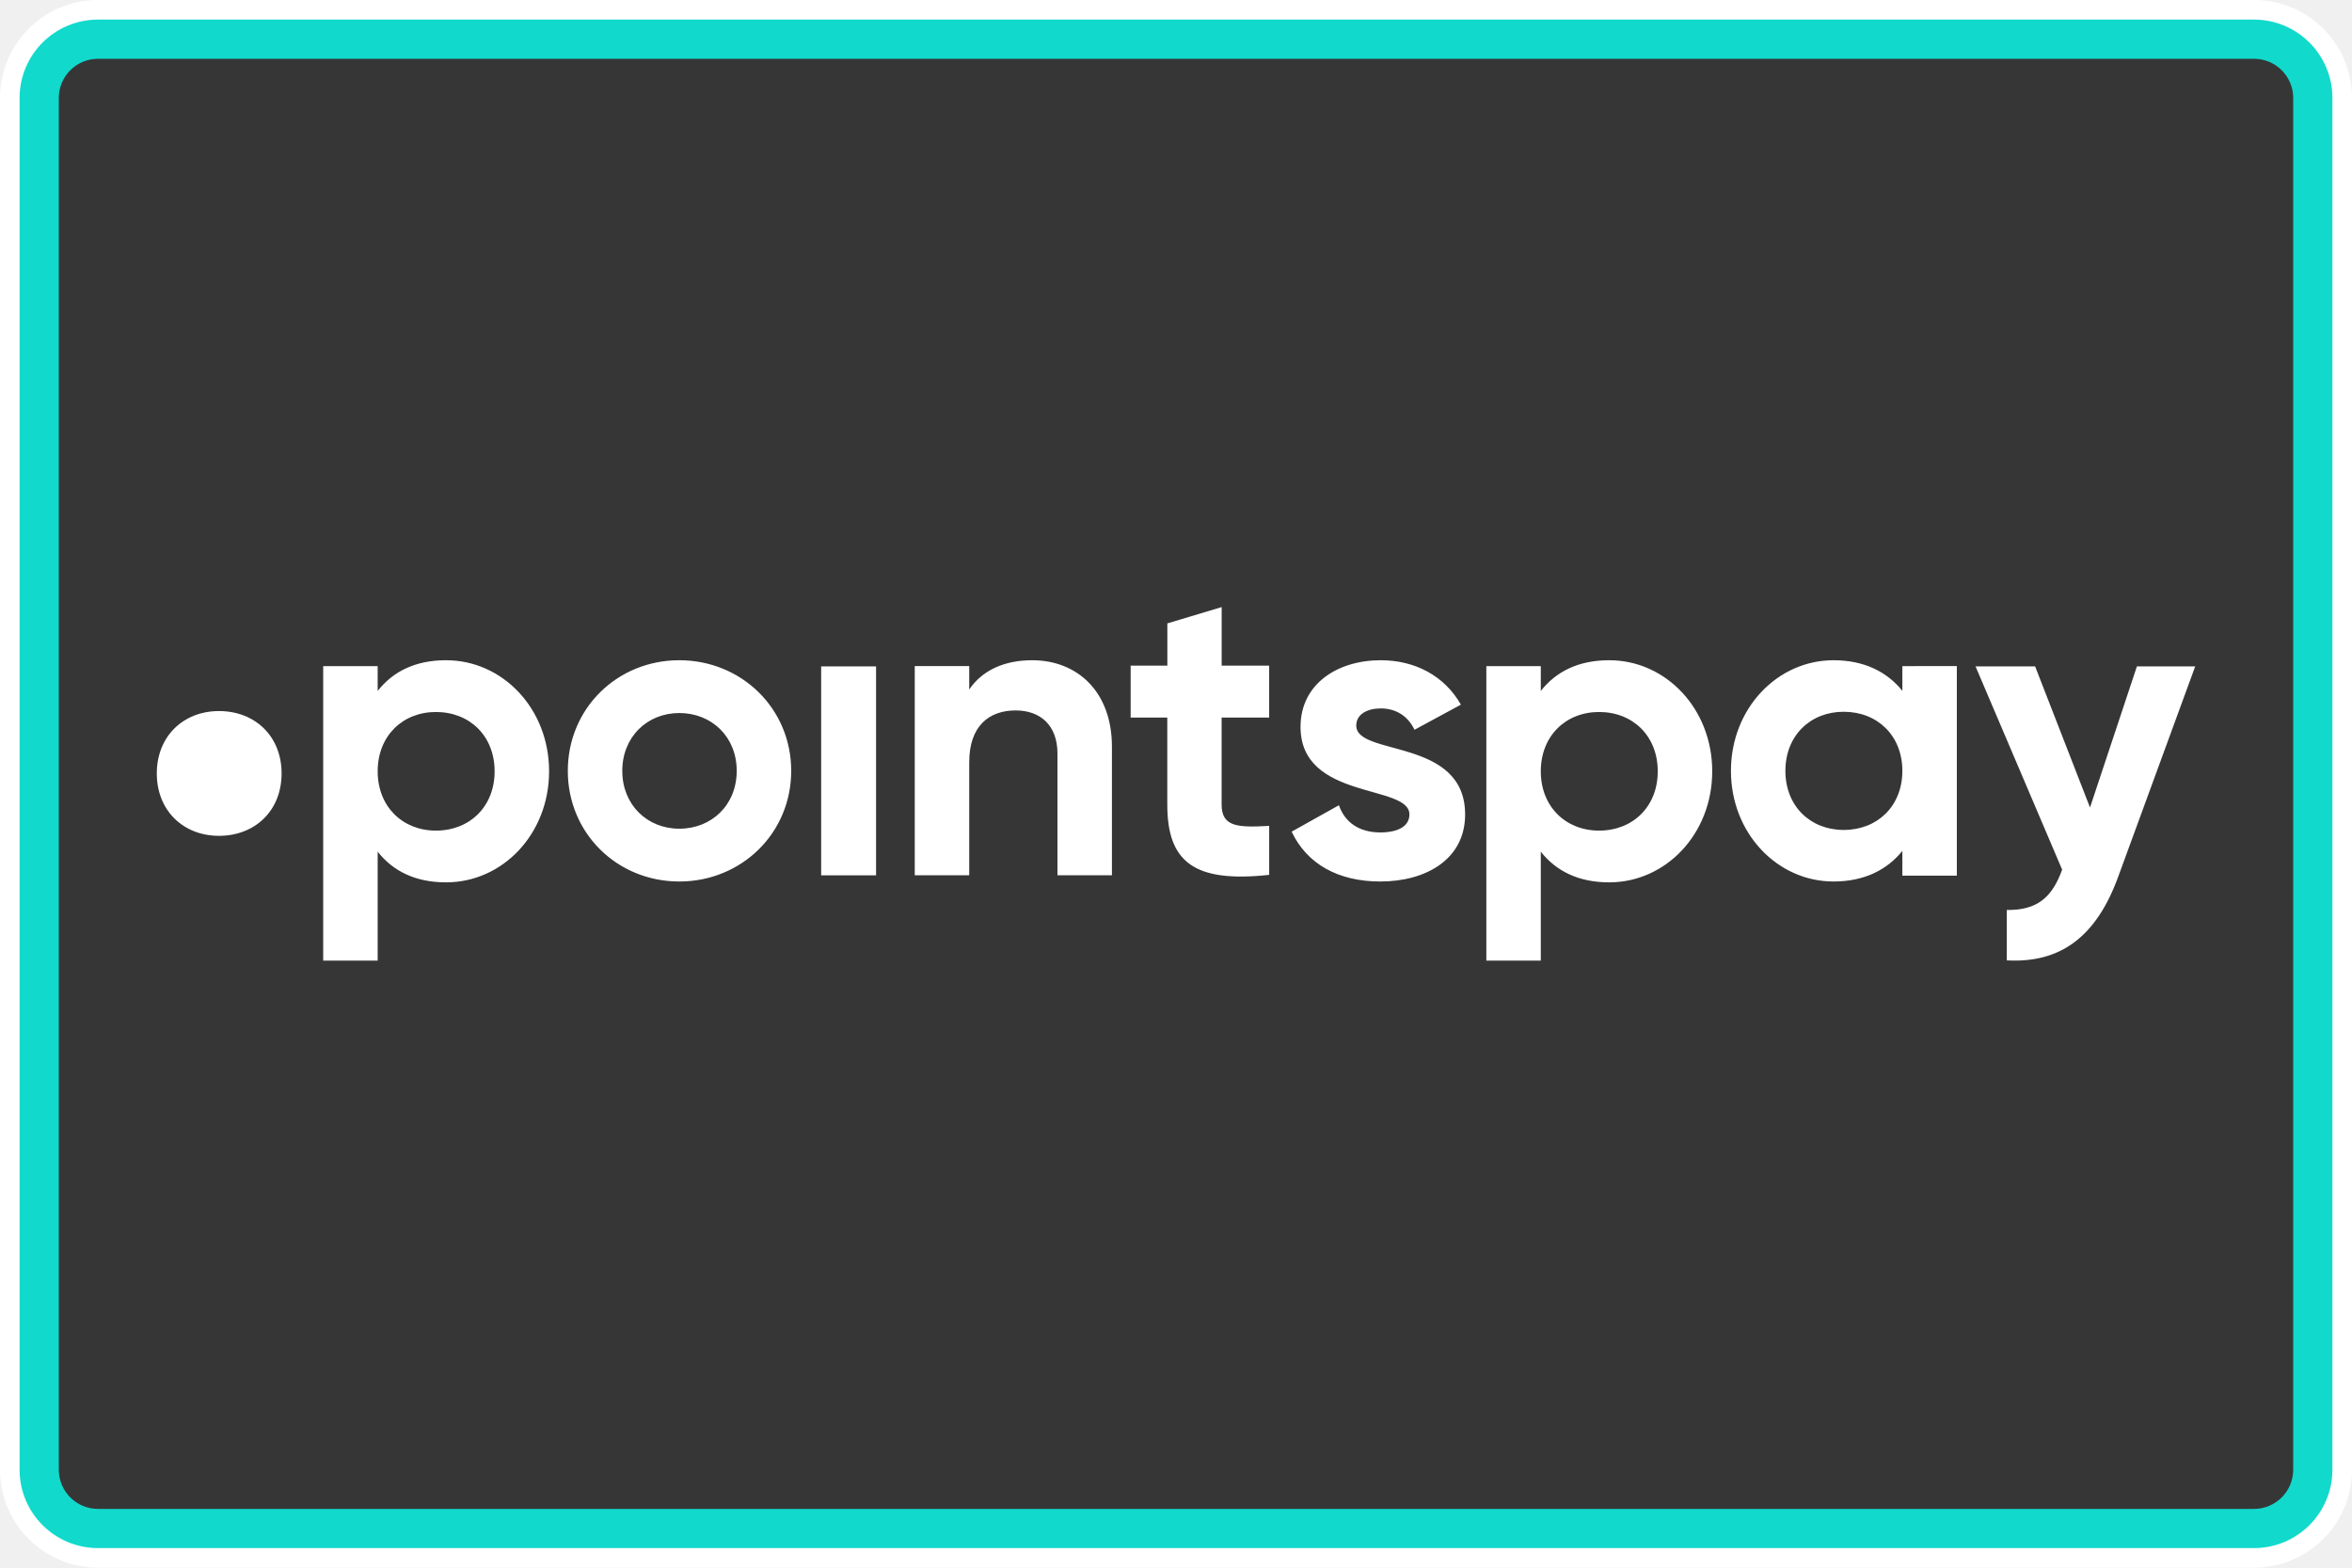
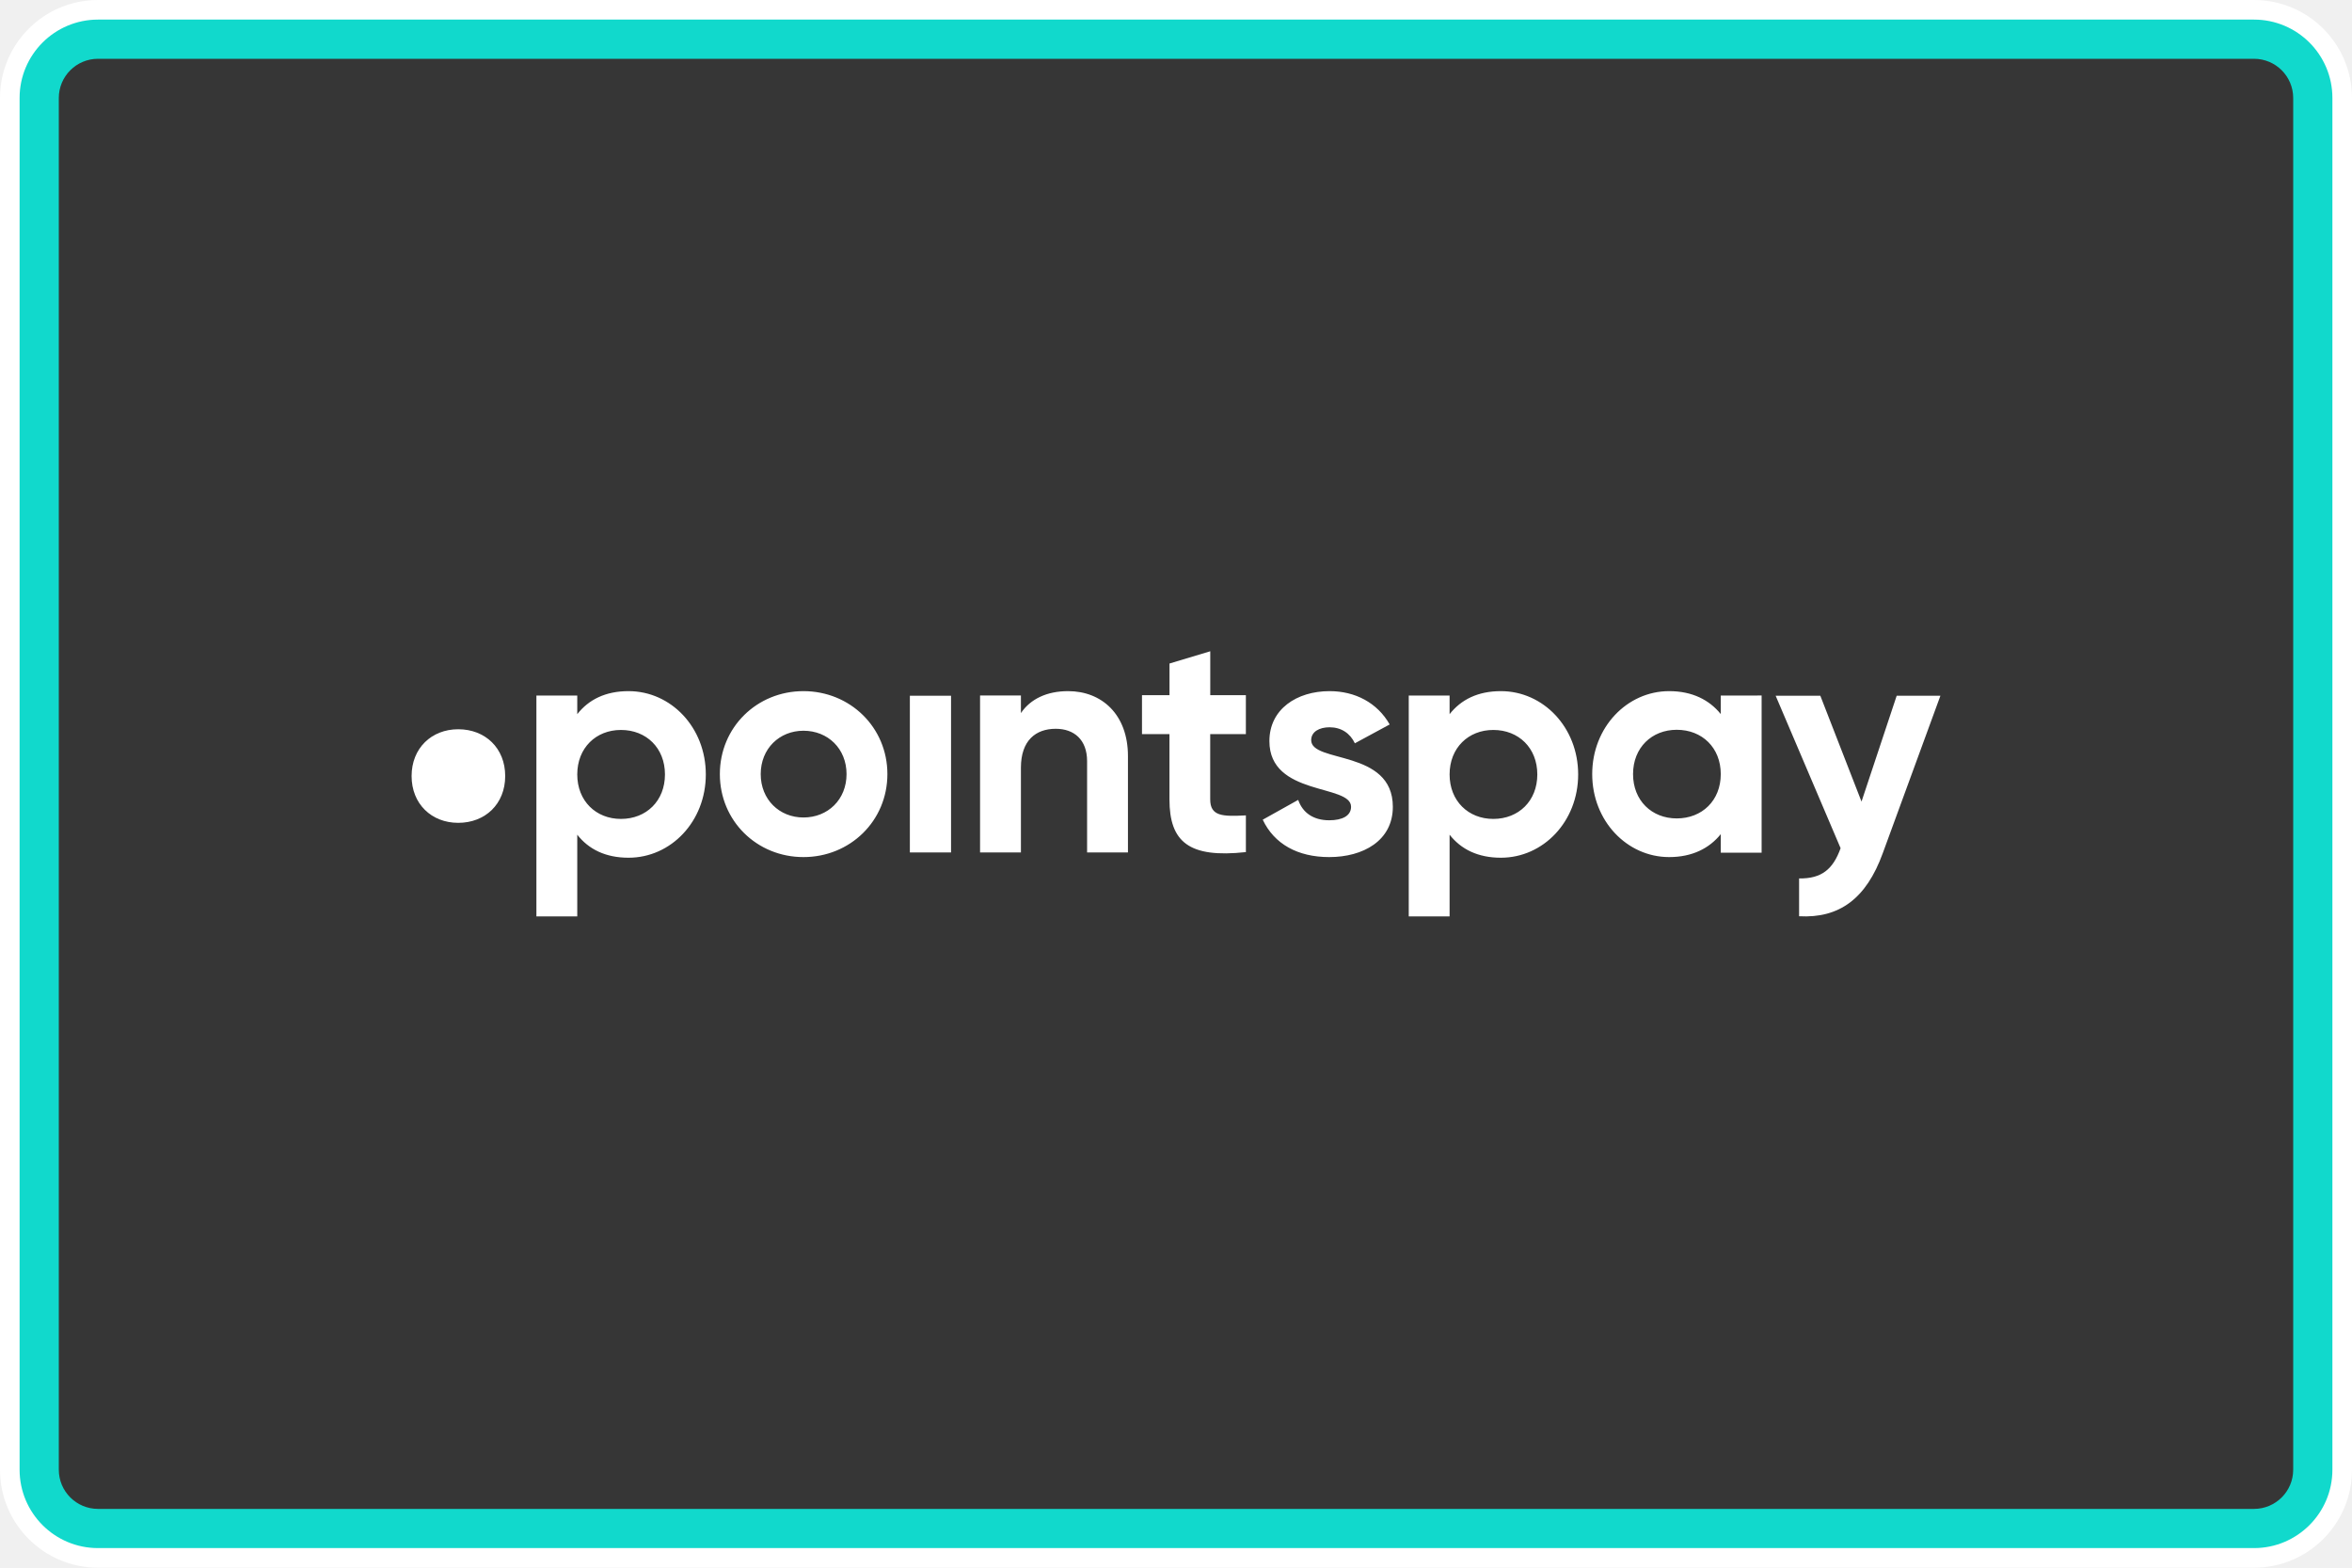
<svg xmlns="http://www.w3.org/2000/svg" width="120" height="80" viewBox="0 0 120 80" role="img" aria-labelledby="t-pointspay">
  <rect width="120" height="80" rx="5" fill="#FFFFFF" />
  <rect x="1" y="1" width="118" height="78" rx="4" fill="#11D9CC" />
  <rect x="3" y="3" width="114" height="74" rx="2" fill="#363636" />
-   <svg fill="none" x="8" y="8" width="104" height="64" viewBox="11 31.5 98 17" preserveAspectRatio="xMidYMid meet">
+   <svg fill="none" x="21" y="19" width="78" height="42" viewBox="11 31.5 98 17" preserveAspectRatio="xMidYMid meet">
    <rect width="120" height="80" rx="4" fill="#363636" />
    <path d="M24.907 34.056C27.628 34.056 29.86 36.382 29.86 39.397C29.86 42.411 27.628 44.737 24.907 44.737C23.425 44.737 22.349 44.191 21.619 43.261V48.5H19V34.34H21.619V35.533C22.349 34.602 23.425 34.056 24.907 34.056ZM80.827 34.056C83.547 34.056 85.78 36.382 85.78 39.397C85.78 42.411 83.547 44.737 80.827 44.737C79.346 44.737 78.27 44.191 77.538 43.261V48.5H74.92V34.34H77.538V35.533C78.27 34.602 79.346 34.056 80.827 34.056ZM101.304 34.353L103.943 41.138L106.197 34.353H109L105.304 44.451C104.248 47.359 102.522 48.631 99.942 48.489V46.065C101.384 46.085 102.116 45.48 102.603 44.126L98.44 34.353H101.304ZM36.12 34.056C39.105 34.056 41.5 36.373 41.5 39.376C41.5 42.379 39.106 44.696 36.12 44.696C33.135 44.696 30.76 42.378 30.76 39.376C30.76 36.373 33.136 34.056 36.12 34.056ZM69.843 34.056C71.486 34.056 72.907 34.801 73.697 36.192L71.466 37.4C71.161 36.756 70.593 36.373 69.843 36.373C69.193 36.373 68.666 36.655 68.666 37.199C68.665 38.692 73.9 37.765 73.9 41.472C73.9 43.648 71.993 44.696 69.822 44.696C67.793 44.696 66.292 43.85 65.56 42.299L67.833 41.029C68.118 41.855 68.808 42.336 69.822 42.336C70.654 42.336 71.222 42.054 71.222 41.47C71.222 40 65.987 40.806 65.987 37.26C65.987 35.204 67.752 34.056 69.843 34.056ZM91.612 34.056C93.094 34.056 94.19 34.62 94.921 35.527V34.339L97.54 34.337V44.414H94.921V43.225C94.19 44.132 93.094 44.696 91.612 44.696C88.913 44.696 86.68 42.379 86.68 39.376C86.68 36.374 88.913 34.056 91.612 34.056ZM62.196 31.5V34.316H64.479V36.812H62.193V40.996C62.193 42.082 62.983 42.102 64.48 42.022V44.376C60.817 44.778 59.581 43.712 59.581 40.995V36.812H57.82V34.316H59.584V32.285L62.196 31.5ZM45.58 34.353V44.399H42.94V34.353H45.58ZM53.083 34.056C55.235 34.055 56.92 35.544 56.92 38.221V44.398H54.301V38.543C54.301 37.174 53.469 36.47 52.292 36.47C51.013 36.47 50.059 37.215 50.059 38.965V44.398H47.44V34.337H50.059V35.464C50.668 34.559 51.723 34.056 53.083 34.056ZM24.42 36.545C22.816 36.545 21.619 37.698 21.619 39.397C21.619 41.096 22.816 42.249 24.42 42.249C26.044 42.249 27.241 41.096 27.241 39.397C27.241 37.698 26.044 36.545 24.42 36.545ZM80.34 36.545C78.736 36.545 77.538 37.698 77.538 39.397C77.538 41.096 78.736 42.249 80.34 42.249C81.964 42.249 83.161 41.096 83.161 39.397C83.161 37.698 81.965 36.545 80.34 36.545ZM92.099 36.534C90.496 36.534 89.298 37.682 89.298 39.376C89.298 41.069 90.495 42.217 92.099 42.217C93.725 42.217 94.921 41.069 94.921 39.376C94.921 37.682 93.725 36.534 92.099 36.534ZM36.12 36.595C34.577 36.595 33.379 37.744 33.379 39.376C33.379 41.009 34.577 42.157 36.12 42.157C37.683 42.157 38.881 41.009 38.881 39.376C38.881 37.744 37.684 36.595 36.12 36.595Z" fill="#FFFFFF" />
    <path d="M17 39.5C17 37.712 15.723 36.5 13.989 36.5C12.278 36.5 11 37.712 11 39.5C11 41.288 12.277 42.5 13.989 42.5C15.723 42.5 17 41.288 17 39.5Z" fill="#FFFFFF" />
  </svg>
</svg>
